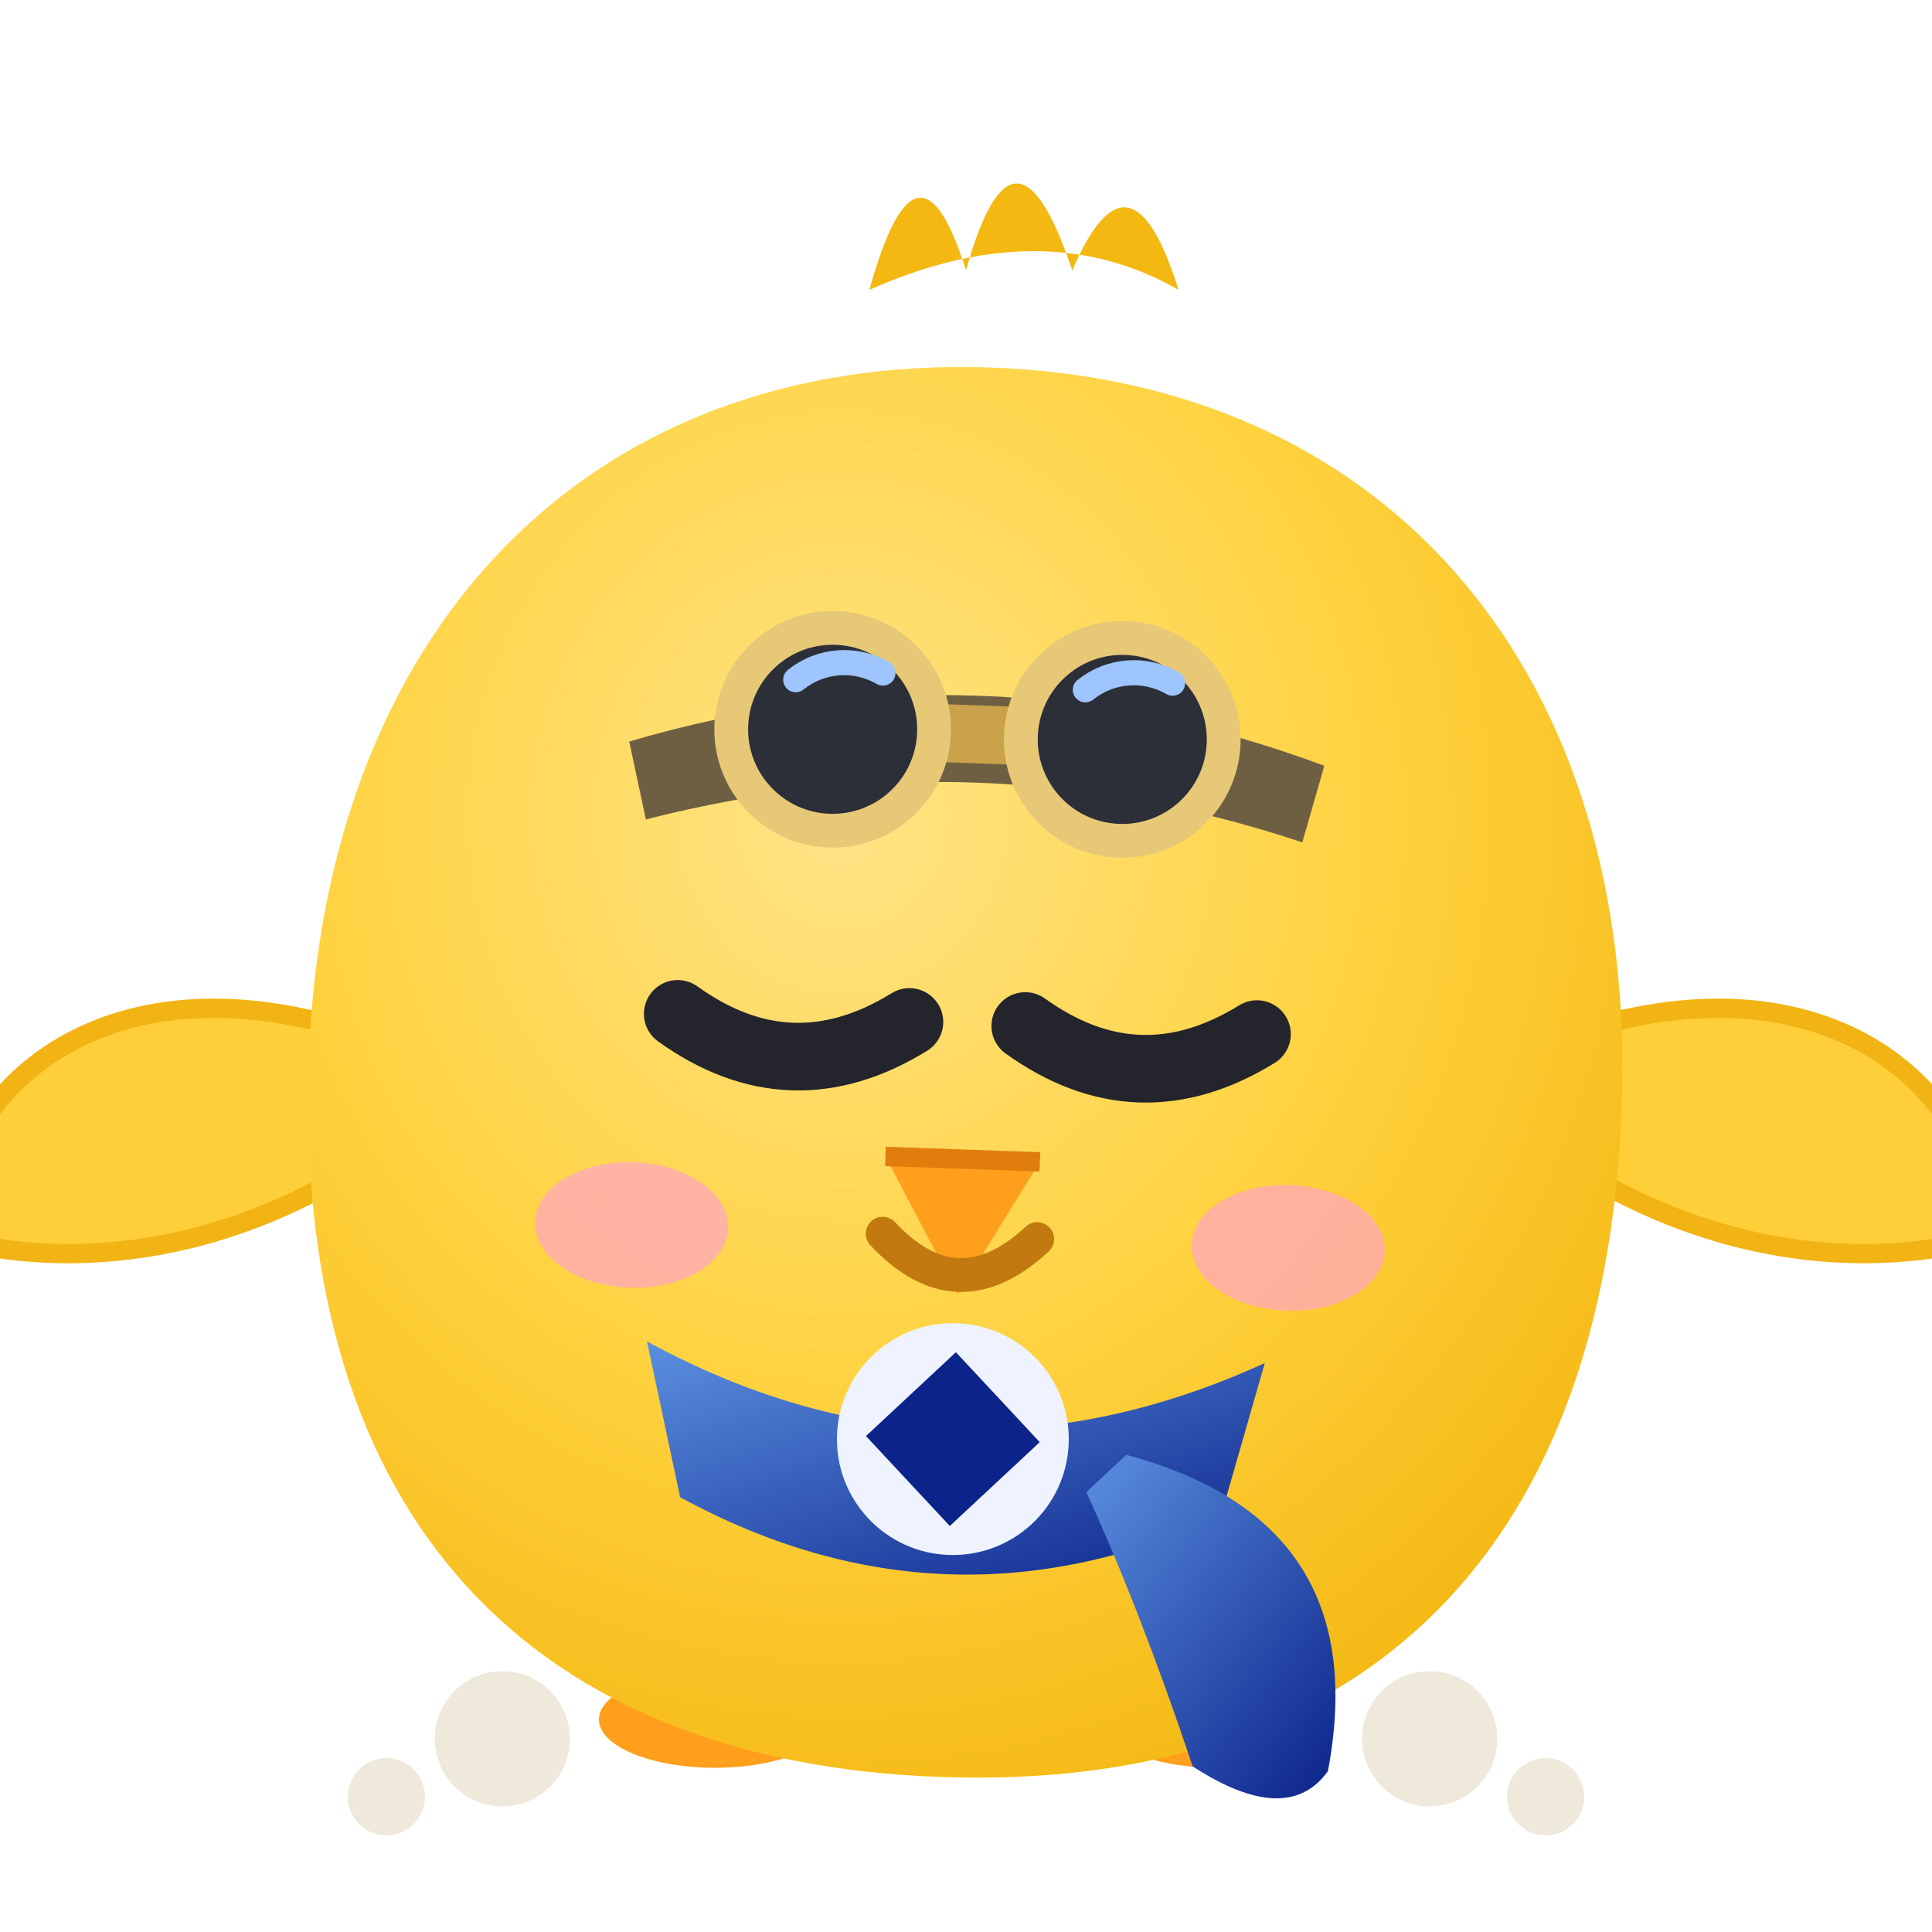
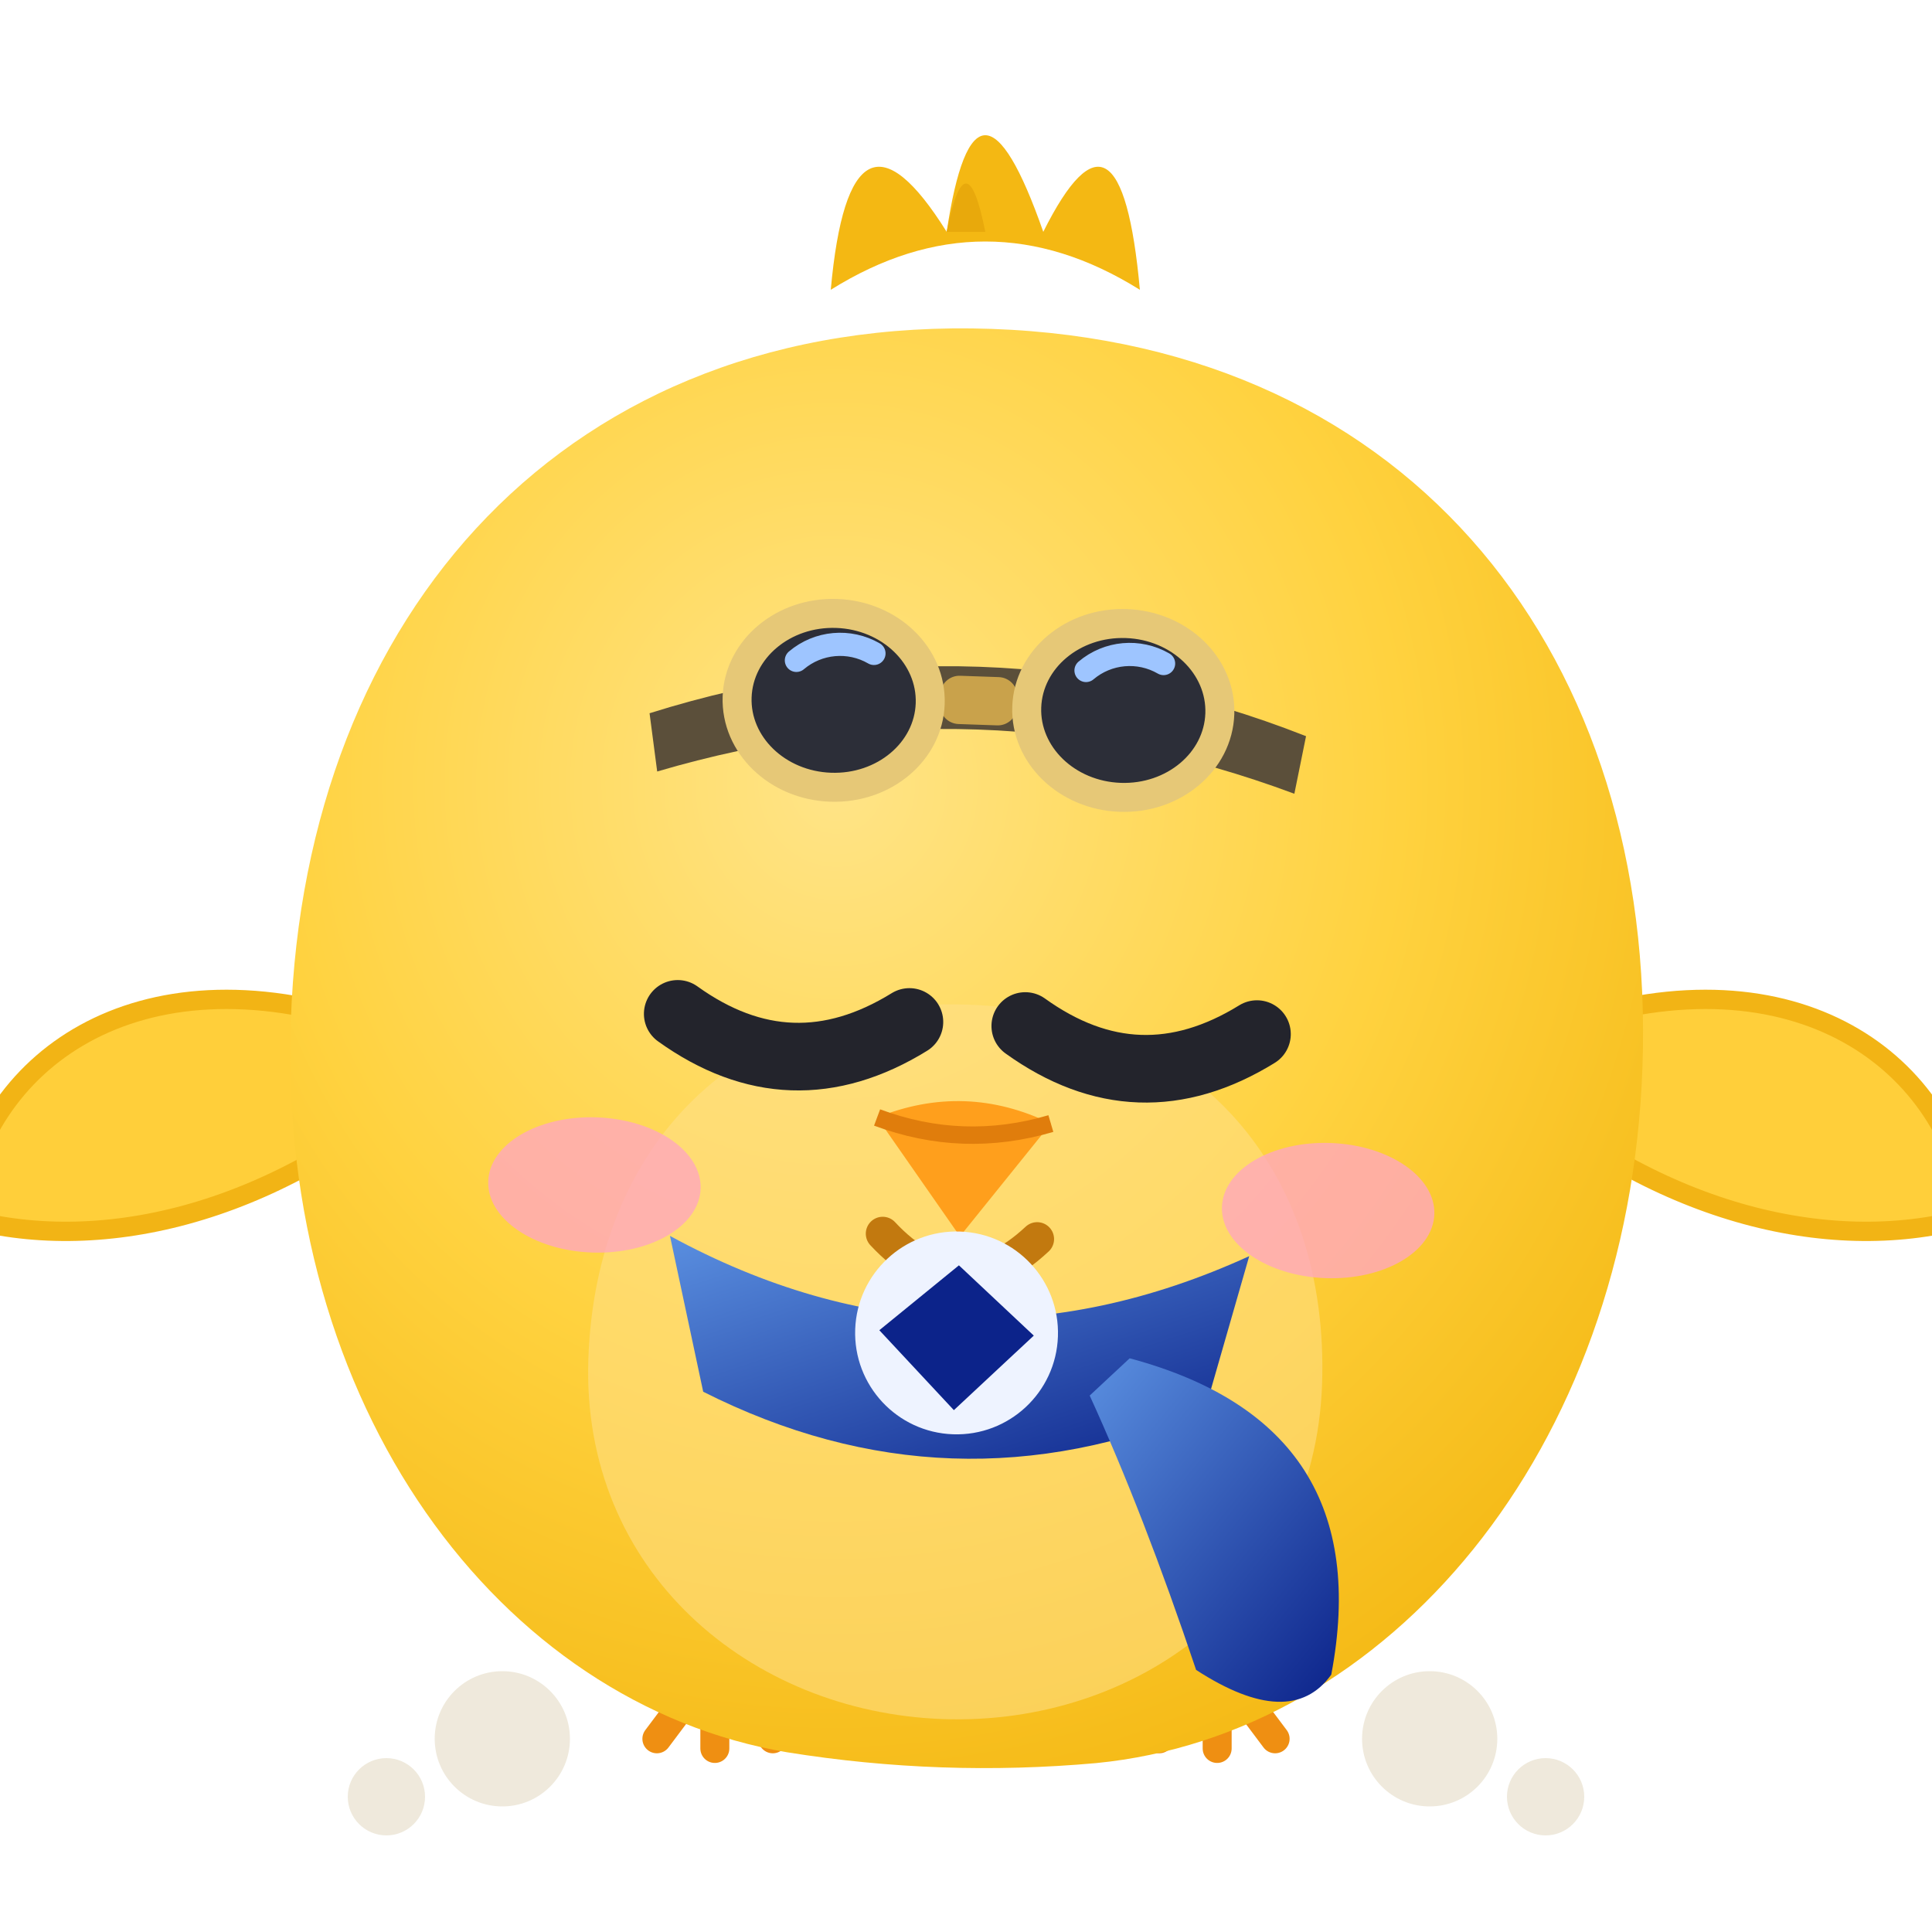
<svg xmlns="http://www.w3.org/2000/svg" viewBox="0 0 200 200" width="200" height="200" role="img" aria-label="빌디 land">
  <defs>
    <radialGradient id="b-body" cx="40%" cy="32%" r="75%">
      <stop offset="0%" stop-color="#ffe487" />
      <stop offset="55%" stop-color="#ffd23f" />
      <stop offset="100%" stop-color="#f4b813" />
    </radialGradient>
    <linearGradient id="b-scarf" x1="0" y1="0" x2="1" y2="1">
      <stop offset="0%" stop-color="#5A8FE0" />
      <stop offset="100%" stop-color="#0C238A" />
    </linearGradient>
  </defs>
-   <path d="M90 30 Q95 12 100 28 Q105 10 111 28 Q117 14 122 30 Q108 22 90 30 Z" fill="#f4b813" />
-   <g class="b-wing b-wing-l" transform="translate(40 108)">
-     <path d="M0 0 C-26 -10 -44 2 -46 20 C-32 24 -12 22 6 6 Z" fill="#ffcf3a" stroke="#f2b415" stroke-width="2" />
+   <path d="M86 30 Q88 8 98 24 Q101 4 108 24 Q116 8 118 30 Q102 20 86 30 Z" fill="#f4b813" />
+   <path d="M98 24 Q100 14 102 24 Z" fill="#e8a90c" />
+   <g class="b-wing b-wing-l" transform="translate(38 106)">
+     <path d="M0 0 C-24 -8 -40 4 -42 20 C-28 24 -10 20 6 6 Z" fill="#ffcf3a" stroke="#f2b415" stroke-width="2" />
  </g>
-   <g class="b-wing b-wing-r" transform="translate(160 108)">
-     <path d="M0 0 C26 -10 44 2 46 20 C32 24 12 22 -6 6 Z" fill="#ffcf3a" stroke="#f2b415" stroke-width="2" />
+   <g class="b-wing b-wing-r" transform="translate(162 106)">
+     <path d="M0 0 C24 -8 40 4 42 20 C28 24 10 20 -6 6 Z" fill="#ffcf3a" stroke="#f2b415" stroke-width="2" />
  </g>
-   <ellipse cx="74" cy="178" rx="12" ry="5" fill="#ff9f1c" />
-   <ellipse cx="126" cy="178" rx="12" ry="5" fill="#ff9f1c" />
+   <path d="M74 172 l-6 8 m6 -8 l0 9 m0 -9 l6 8" stroke="#ef8f12" stroke-width="3" stroke-linecap="round" fill="none" />
+   <path d="M126 172 l-6 8 m6 -8 l0 9 m0 -9 l6 8" stroke="#ef8f12" stroke-width="3" stroke-linecap="round" fill="none" />
  <g transform="rotate(2 100 110) translate(0 8)">
-     <path class="b-body" d="M100 30 C142 30 168 60 168 104 C168 152 142 176 100 176 C58 176 32 152 32 104 C32 60 58 30 100 30 Z" fill="url(#b-body)" />
-     <ellipse cx="66" cy="120" rx="10" ry="6.5" fill="#ffa7bd" opacity="0.75" />
-     <ellipse cx="134" cy="120" rx="10" ry="6.5" fill="#ffa7bd" opacity="0.75" />
+     <path class="b-body" d="M100 26 C144 26 170 58 170 100 C170 140 146 170 116 174 Q100 176 84 174 C54 170 30 140 30 100 C30 58 56 26 100 26 Z" fill="url(#b-body)" />
+     <path class="b-belly" d="M100 96 C124 96 138 112 138 134 C138 156 120 170 100 170 C80 170 62 156 62 134 C62 112 76 96 100 96 Z" fill="#ffe08a" opacity="0.55" />
+     <ellipse cx="62" cy="116" rx="11" ry="7" fill="#ffa7bd" opacity="0.8" />
+     <ellipse cx="138" cy="116" rx="11" ry="7" fill="#ffa7bd" opacity="0.8" />
    <path d="M70 98 Q82 106 94 98" stroke="#23242c" stroke-width="7" fill="none" stroke-linecap="round" />
    <path d="M106 98 Q118 106 130 98" stroke="#23242c" stroke-width="7" fill="none" stroke-linecap="round" />
-     <path d="M92 112 L108 112 L100 126 Z" fill="#ff9f1c" />
-     <path d="M92 112 L108 112" stroke="#e07d0c" stroke-width="2" />
+     <path d="M91 108 Q100 104 109 108 L100 120 Z" fill="#ff9f1c" />
+     <path d="M91 108 Q100 111 109 108" stroke="#e07d0c" stroke-width="1.8" fill="none" />
    <path d="M92 120 Q100 128 108 120" stroke="#c2790f" stroke-width="3.5" fill="none" stroke-linecap="round" />
-     <g class="b-goggles" transform="translate(100 66)">
-       <path d="M-36 4 Q0 -8 36 4 L34 12 Q0 2 -34 12 Z" fill="#6f5f42" />
-       <rect x="-5" y="-1" width="10" height="6" rx="2" fill="#c9a24b" />
-       <circle cx="-15" cy="2" r="10.5" fill="#2c2e38" stroke="#e6c877" stroke-width="3.5" />
-       <circle cx="15" cy="2" r="10.5" fill="#2c2e38" stroke="#e6c877" stroke-width="3.5" />
-       <path d="M-19 -3 A8 8 0 0 1 -10 -4" stroke="#9ec5ff" stroke-width="2.6" fill="none" stroke-linecap="round" />
-       <path d="M11 -3 A8 8 0 0 1 20 -4" stroke="#9ec5ff" stroke-width="2.6" fill="none" stroke-linecap="round" />
+     <g class="b-goggles" transform="translate(100 62)">
+       <path d="M-34 5 Q0 -7 34 5 L33 11 Q0 0 -33 11 Z" fill="#5b4f3a" />
+       <rect x="-4" y="0" width="8" height="5" rx="2" fill="#c9a24b" />
+       <ellipse cx="-15" cy="3" rx="10" ry="9" fill="#2c2e38" stroke="#e6c877" stroke-width="3" />
+       <ellipse cx="15" cy="3" rx="10" ry="9" fill="#2c2e38" stroke="#e6c877" stroke-width="3" />
+       <path d="M-19 -1 A7 7 0 0 1 -11 -2" stroke="#9ec5ff" stroke-width="2.4" fill="none" stroke-linecap="round" />
+       <path d="M11 -1 A7 7 0 0 1 19 -2" stroke="#9ec5ff" stroke-width="2.4" fill="none" stroke-linecap="round" />
    </g>
-     <g class="b-scarf" transform="translate(100 140)">
-       <path d="M-32 -8 Q0 8 32 -8 L28 8 Q0 22 -28 8 Z" fill="url(#b-scarf)" />
+     <g class="b-scarf" transform="translate(100 130)">
+       <path d="M-30 -9 Q0 6 30 -9 L26 7 Q0 19 -26 7 Z" fill="url(#b-scarf)" />
      <path d="M18 2 Q44 8 40 34 Q36 40 26 34 Q20 18 14 6 Z" fill="url(#b-scarf)" />
-       <circle cx="0" cy="1" r="12" fill="#eef3ff" />
-       <path d="M0 -8 L9 1 L0 10 L-9 1 Z" fill="#0C238A" />
+       <circle cx="0" cy="0" r="10.5" fill="#eef3ff" />
+       <path d="M0 -7 L8 0 L0 8 L-8 0 Z" fill="#0C238A" />
    </g>
  </g>
  <g fill="#e9e2d0" opacity="0.75">
    <circle cx="52" cy="180" r="7" />
    <circle cx="148" cy="180" r="7" />
    <circle cx="40" cy="186" r="4" />
    <circle cx="160" cy="186" r="4" />
  </g>
</svg>
